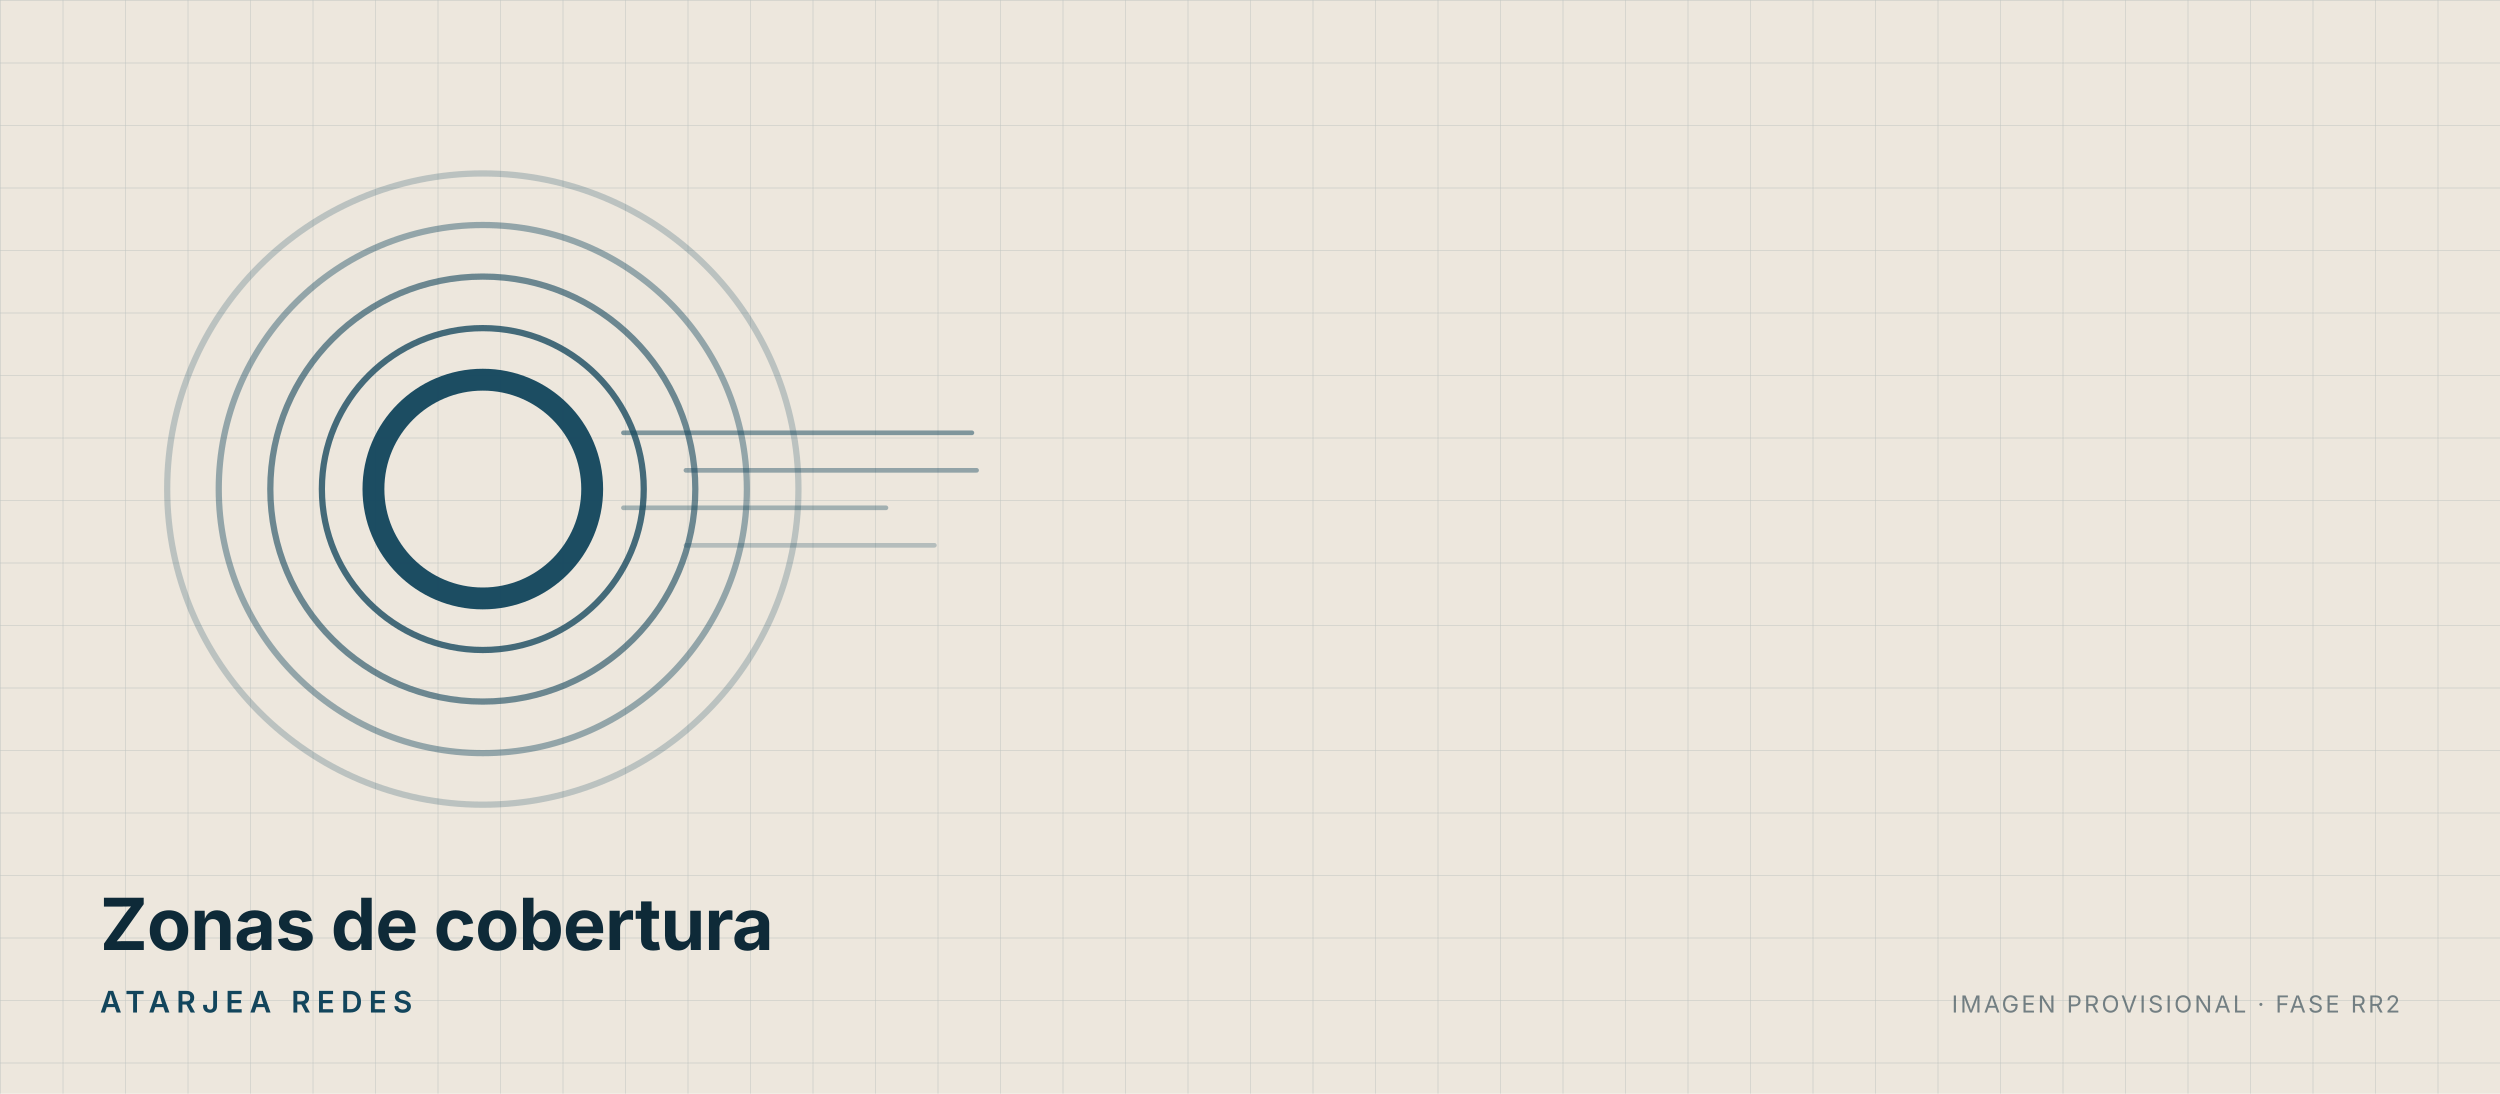
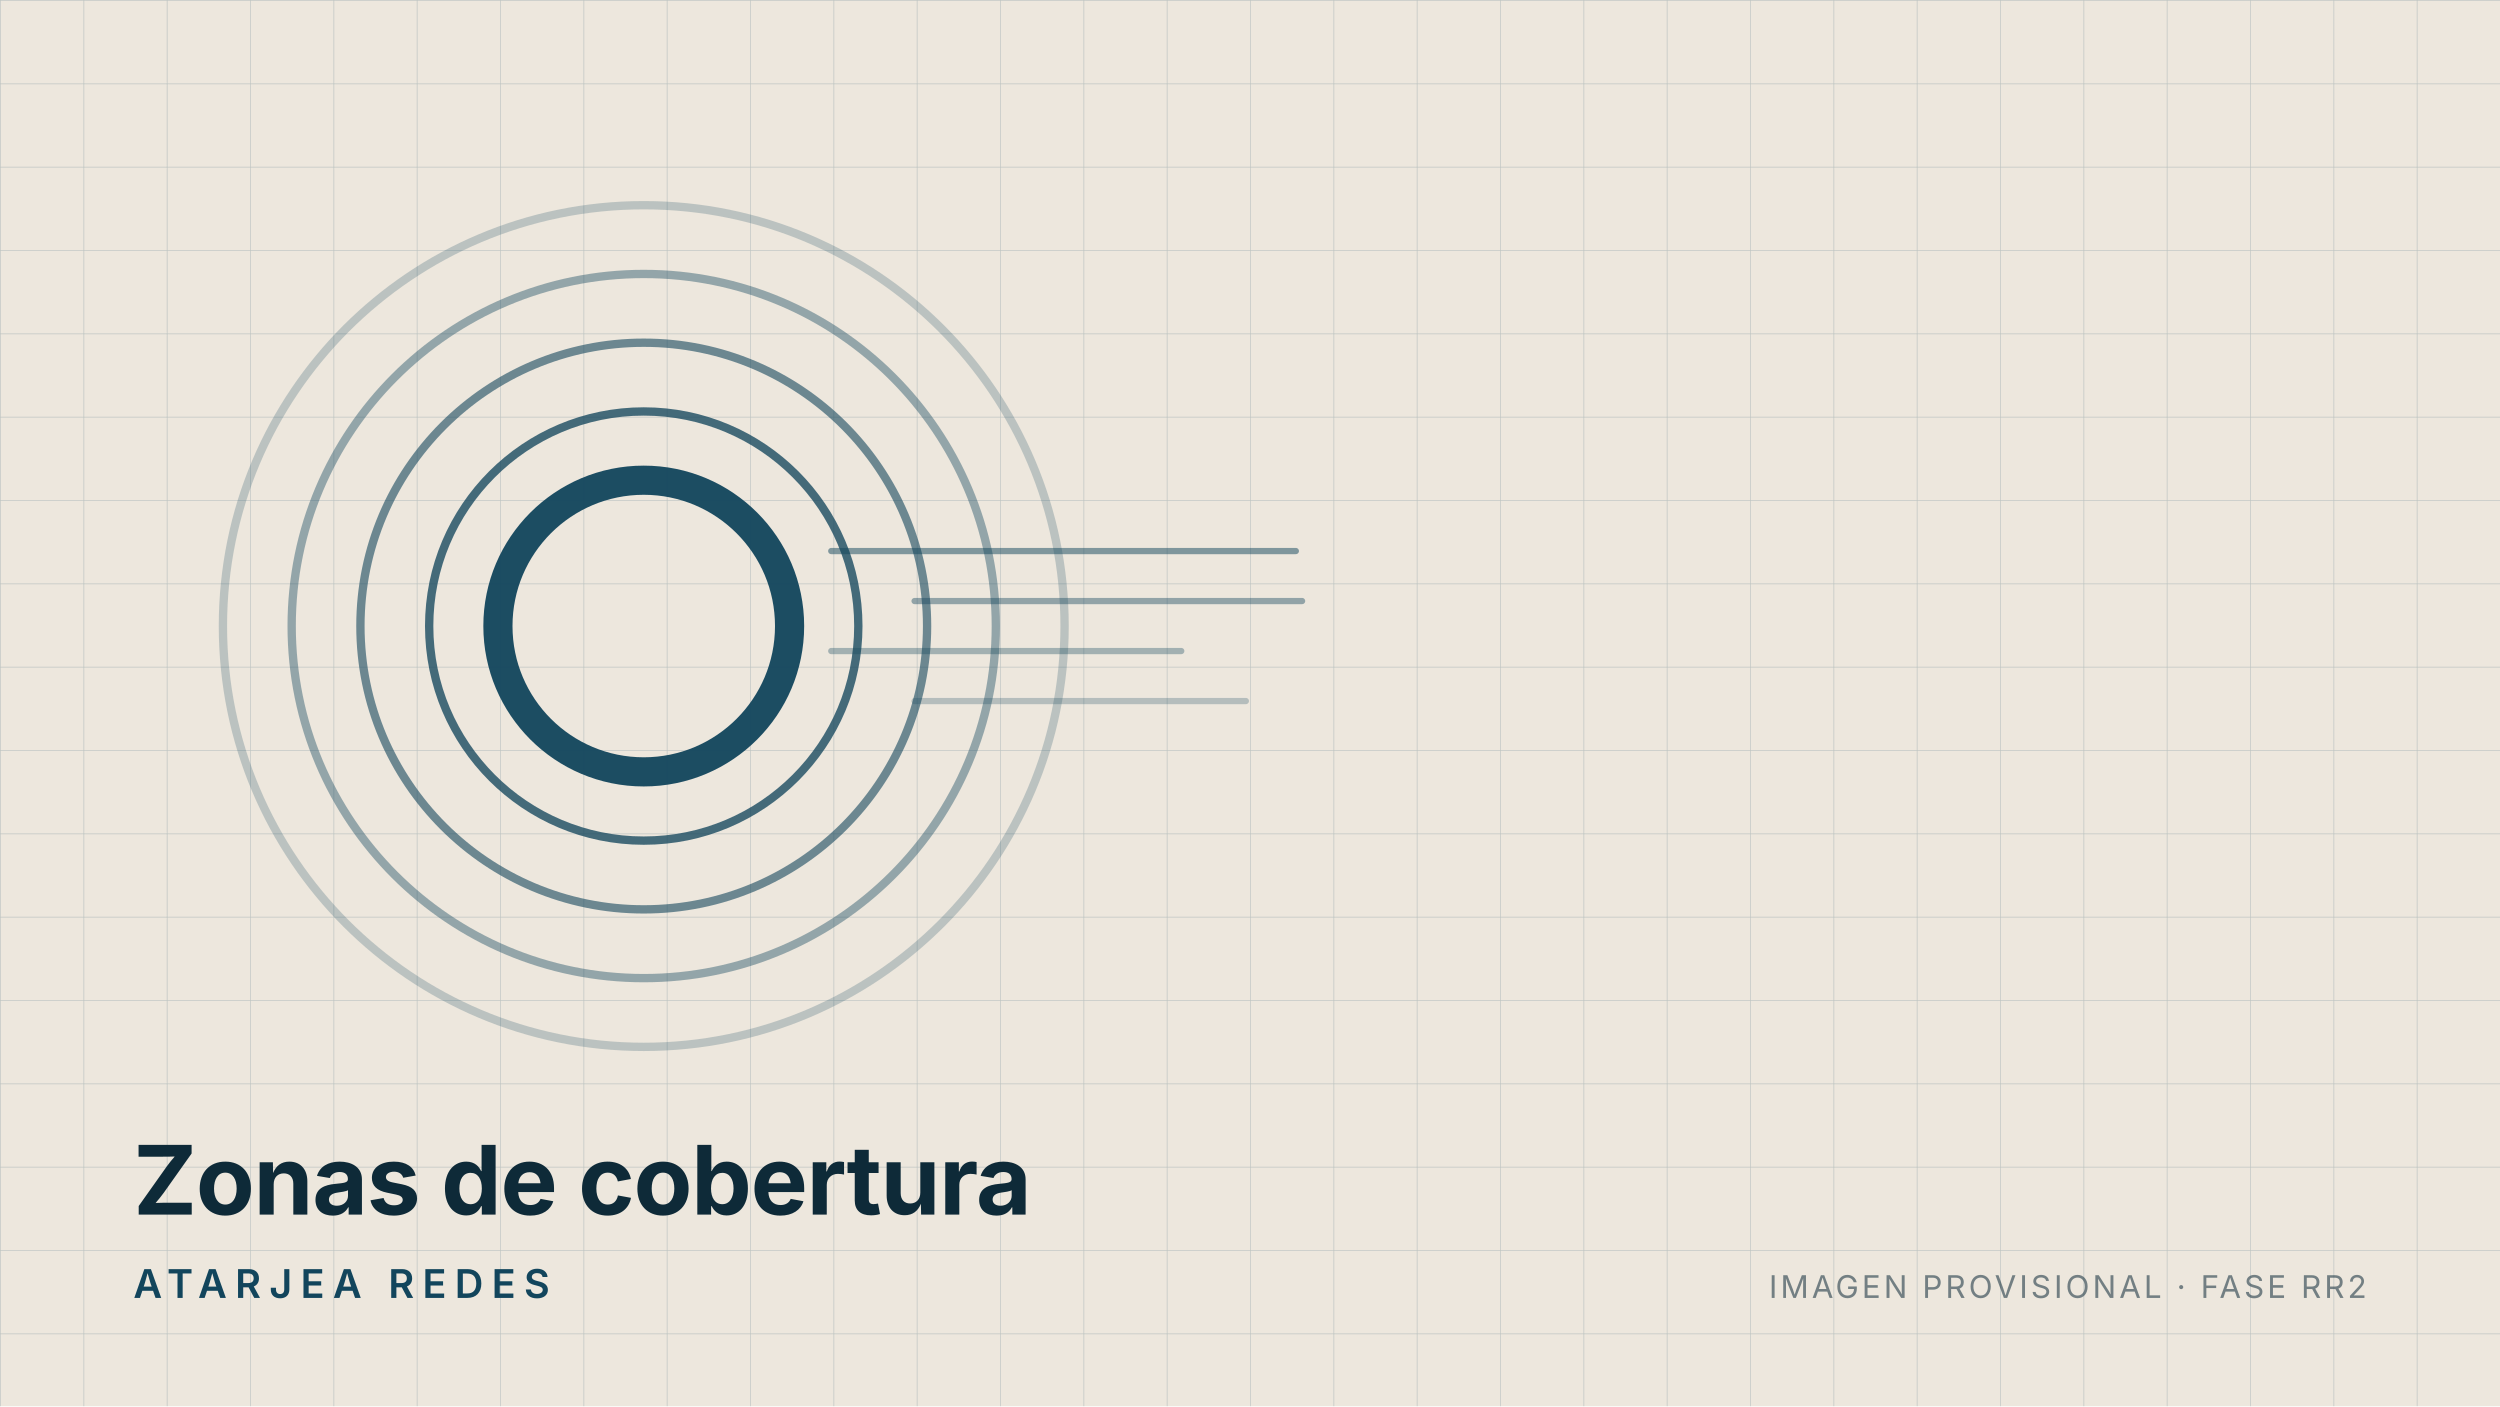
- <svg xmlns="http://www.w3.org/2000/svg" viewBox="0 0 1600 700" width="1600" height="700" role="img" aria-label="Zonas de cobertura">
+ <svg xmlns="http://www.w3.org/2000/svg" viewBox="0 0 1200 675" width="1200" height="675" role="img" aria-label="Zonas de cobertura">
  <defs>
    <pattern id="g" width="40" height="40" patternUnits="userSpaceOnUse" patternTransform="rotate(0)">
      <path d="M40 0 L0 0 0 40" fill="none" stroke="#12455C" stroke-width="0.6" opacity="0.22" />
    </pattern>
  </defs>
-   <rect width="1600" height="700" fill="#EDE7DD" />
-   <rect width="1600" height="700" fill="url(#g)" />
-   <circle cx="309" cy="313" r="70" fill="none" stroke="#12455C" stroke-width="14" opacity="0.95" />
-   <circle cx="309" cy="313" r="103" fill="none" stroke="#12455C" stroke-width="4" opacity="0.77" />
-   <circle cx="309" cy="313" r="136" fill="none" stroke="#12455C" stroke-width="4" opacity="0.59" />
-   <circle cx="309" cy="313" r="169" fill="none" stroke="#12455C" stroke-width="4" opacity="0.41" />
-   <circle cx="309" cy="313" r="202" fill="none" stroke="#12455C" stroke-width="4" opacity="0.23" />
-   <line x1="399" y1="277" x2="622" y2="277" stroke="#12455C" stroke-width="3" opacity="0.50" stroke-linecap="round" />
-   <line x1="439" y1="301" x2="625" y2="301" stroke="#12455C" stroke-width="3" opacity="0.42" stroke-linecap="round" />
-   <line x1="399" y1="325" x2="567" y2="325" stroke="#12455C" stroke-width="3" opacity="0.34" stroke-linecap="round" />
-   <line x1="439" y1="349" x2="598" y2="349" stroke="#12455C" stroke-width="3" opacity="0.26" stroke-linecap="round" />
-   <text x="64" y="608" fill="#0E2A38" font-family="Inter, 'IBM Plex Sans', system-ui, sans-serif" font-size="46" font-weight="700" letter-spacing="-0.5">Zonas de cobertura</text>
-   <text x="64" y="648" fill="#12455C" font-family="Inter, 'IBM Plex Sans', system-ui, sans-serif" font-size="19" font-weight="600" letter-spacing="4">ATARJEA REDES</text>
-   <text x="1536" y="648" text-anchor="end" fill="#0E2A38" opacity="0.55" font-family="Inter, system-ui, sans-serif" font-size="15" letter-spacing="1.5">IMAGEN PROVISIONAL · FASE RR2</text>
+   <rect width="1200" height="675" fill="#EDE7DD" />
+   <rect width="1200" height="675" fill="url(#g)" />
+   <circle cx="309" cy="300.5" r="70" fill="none" stroke="#12455C" stroke-width="14" opacity="0.95" />
+   <circle cx="309" cy="300.5" r="103" fill="none" stroke="#12455C" stroke-width="4" opacity="0.77" />
+   <circle cx="309" cy="300.5" r="136" fill="none" stroke="#12455C" stroke-width="4" opacity="0.59" />
+   <circle cx="309" cy="300.5" r="169" fill="none" stroke="#12455C" stroke-width="4" opacity="0.41" />
+   <circle cx="309" cy="300.5" r="202" fill="none" stroke="#12455C" stroke-width="4" opacity="0.23" />
+   <line x1="399" y1="264.5" x2="622" y2="264.5" stroke="#12455C" stroke-width="3" opacity="0.50" stroke-linecap="round" />
+   <line x1="439" y1="288.5" x2="625" y2="288.5" stroke="#12455C" stroke-width="3" opacity="0.42" stroke-linecap="round" />
+   <line x1="399" y1="312.5" x2="567" y2="312.5" stroke="#12455C" stroke-width="3" opacity="0.34" stroke-linecap="round" />
+   <line x1="439" y1="336.5" x2="598" y2="336.5" stroke="#12455C" stroke-width="3" opacity="0.26" stroke-linecap="round" />
+   <text x="64" y="583" fill="#0E2A38" font-family="Inter, 'IBM Plex Sans', system-ui, sans-serif" font-size="46" font-weight="700" letter-spacing="-0.5">Zonas de cobertura</text>
+   <text x="64" y="623" fill="#12455C" font-family="Inter, 'IBM Plex Sans', system-ui, sans-serif" font-size="19" font-weight="600" letter-spacing="4">ATARJEA REDES</text>
+   <text x="1136" y="623" text-anchor="end" fill="#0E2A38" opacity="0.55" font-family="Inter, system-ui, sans-serif" font-size="15" letter-spacing="1.5">IMAGEN PROVISIONAL · FASE RR2</text>
</svg>
